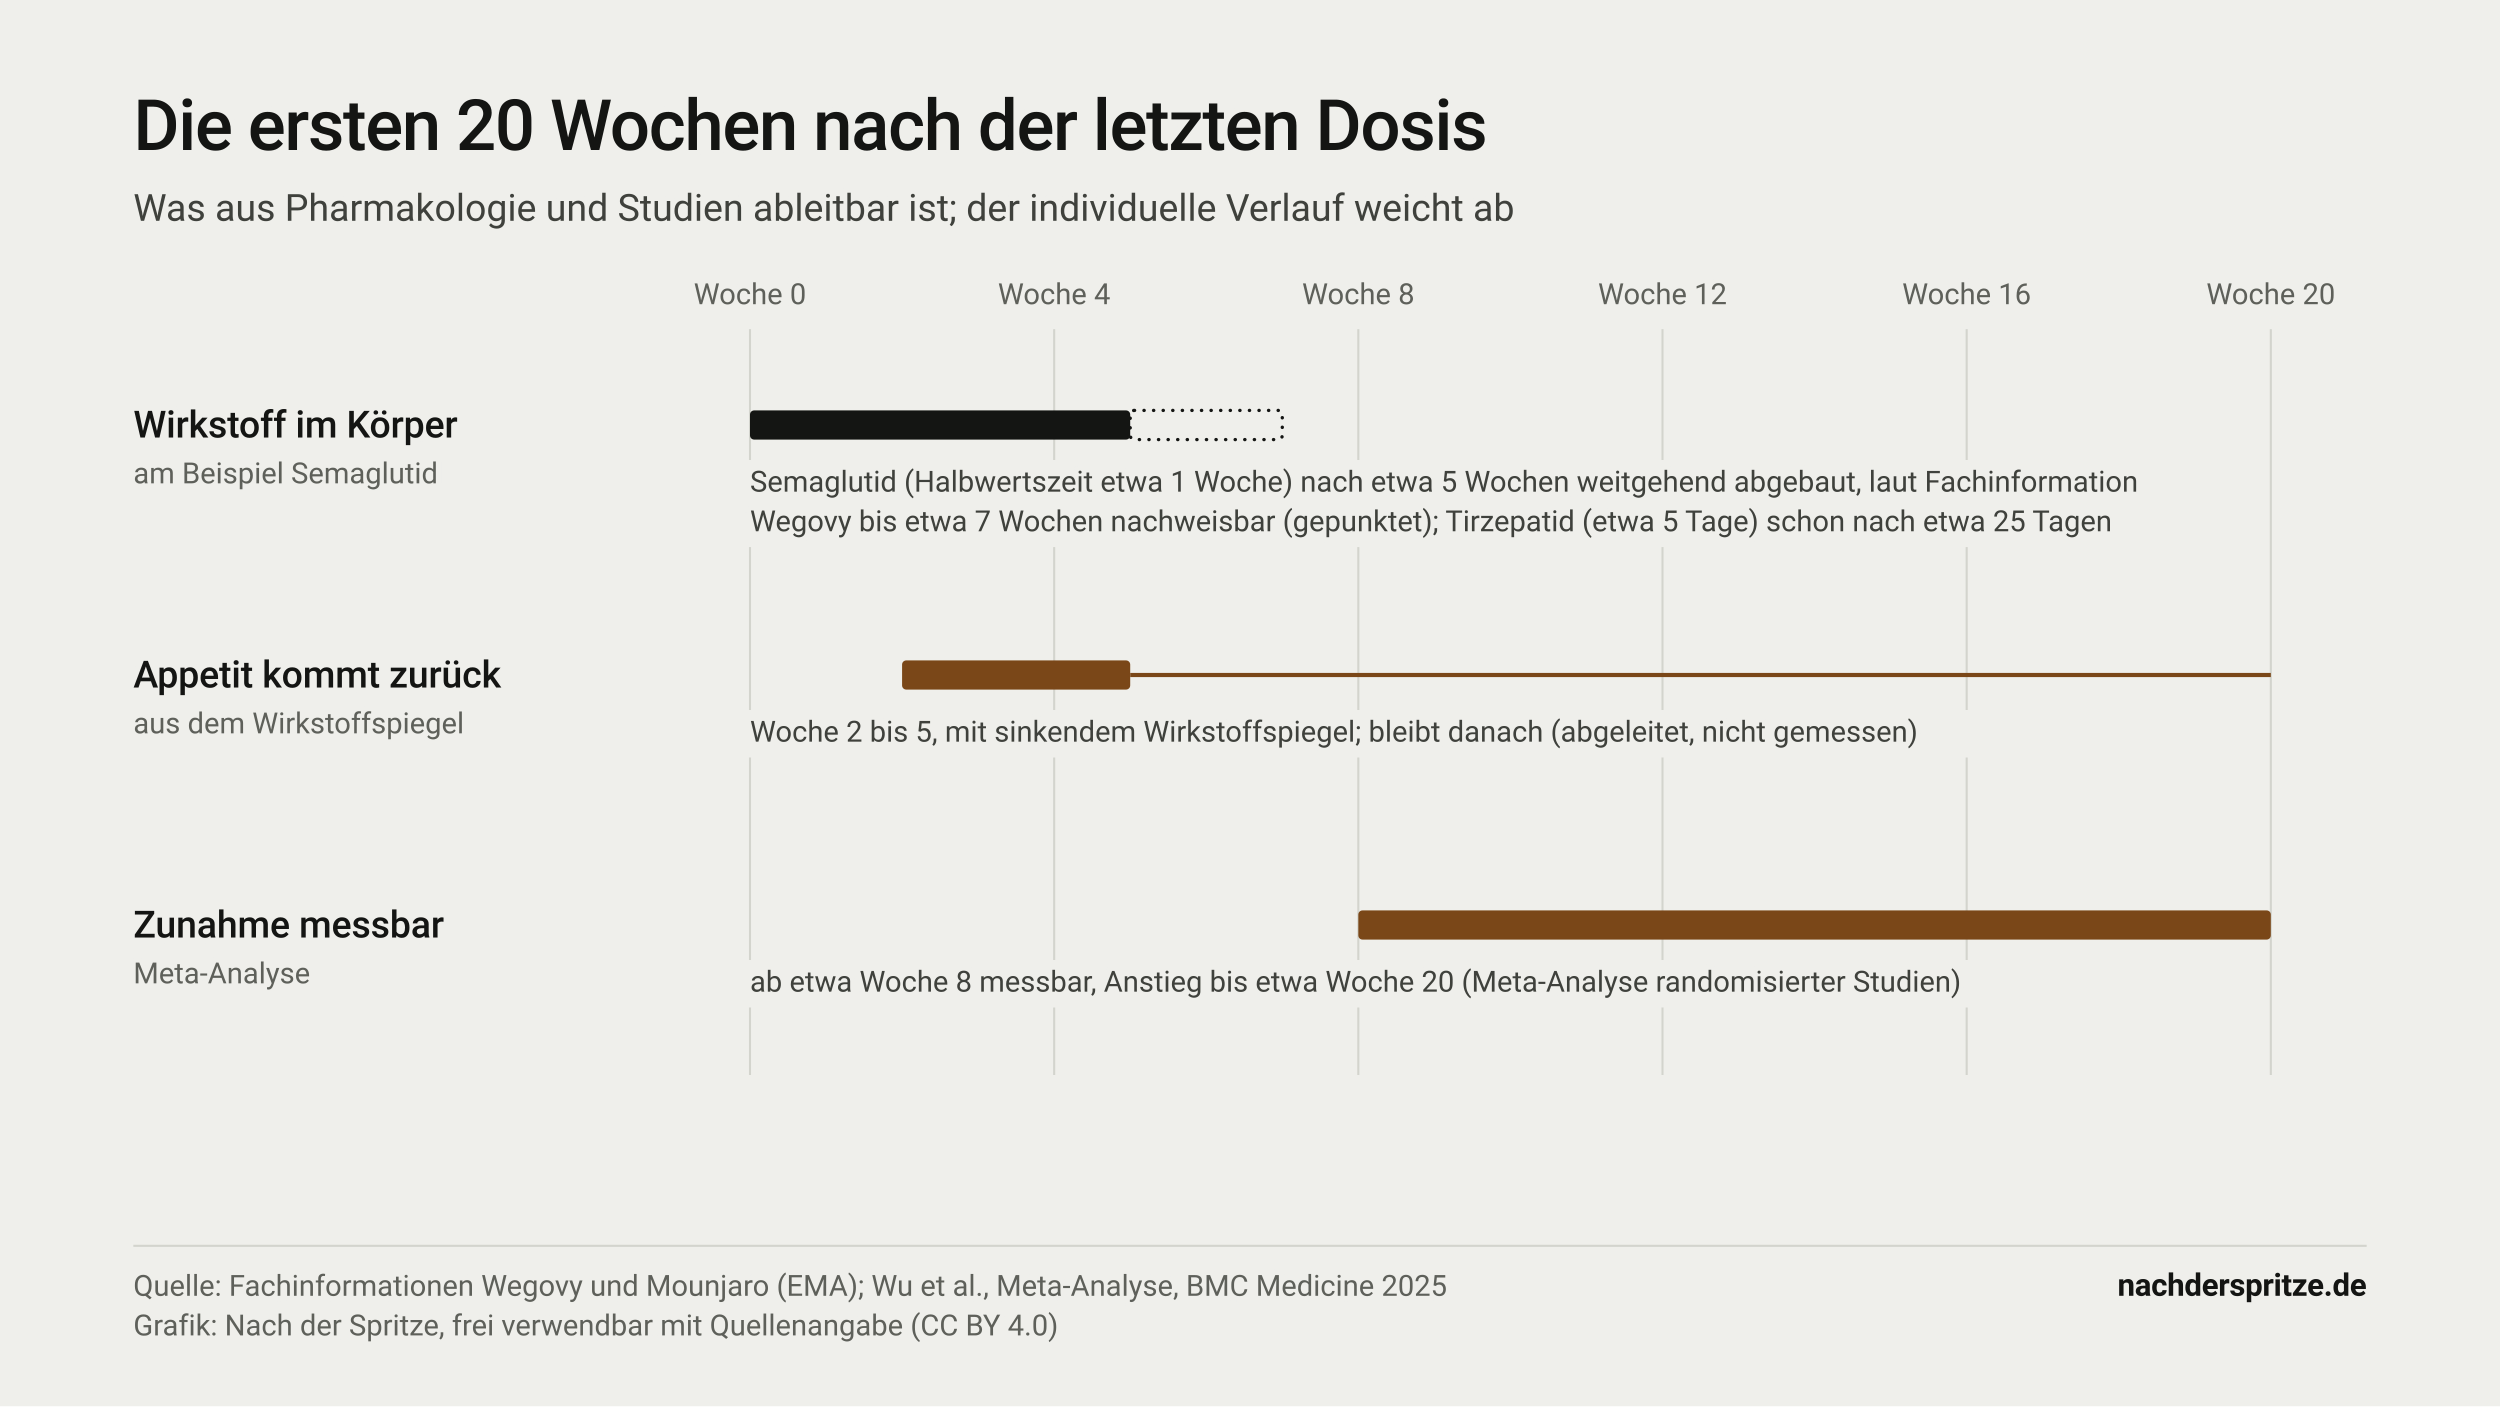
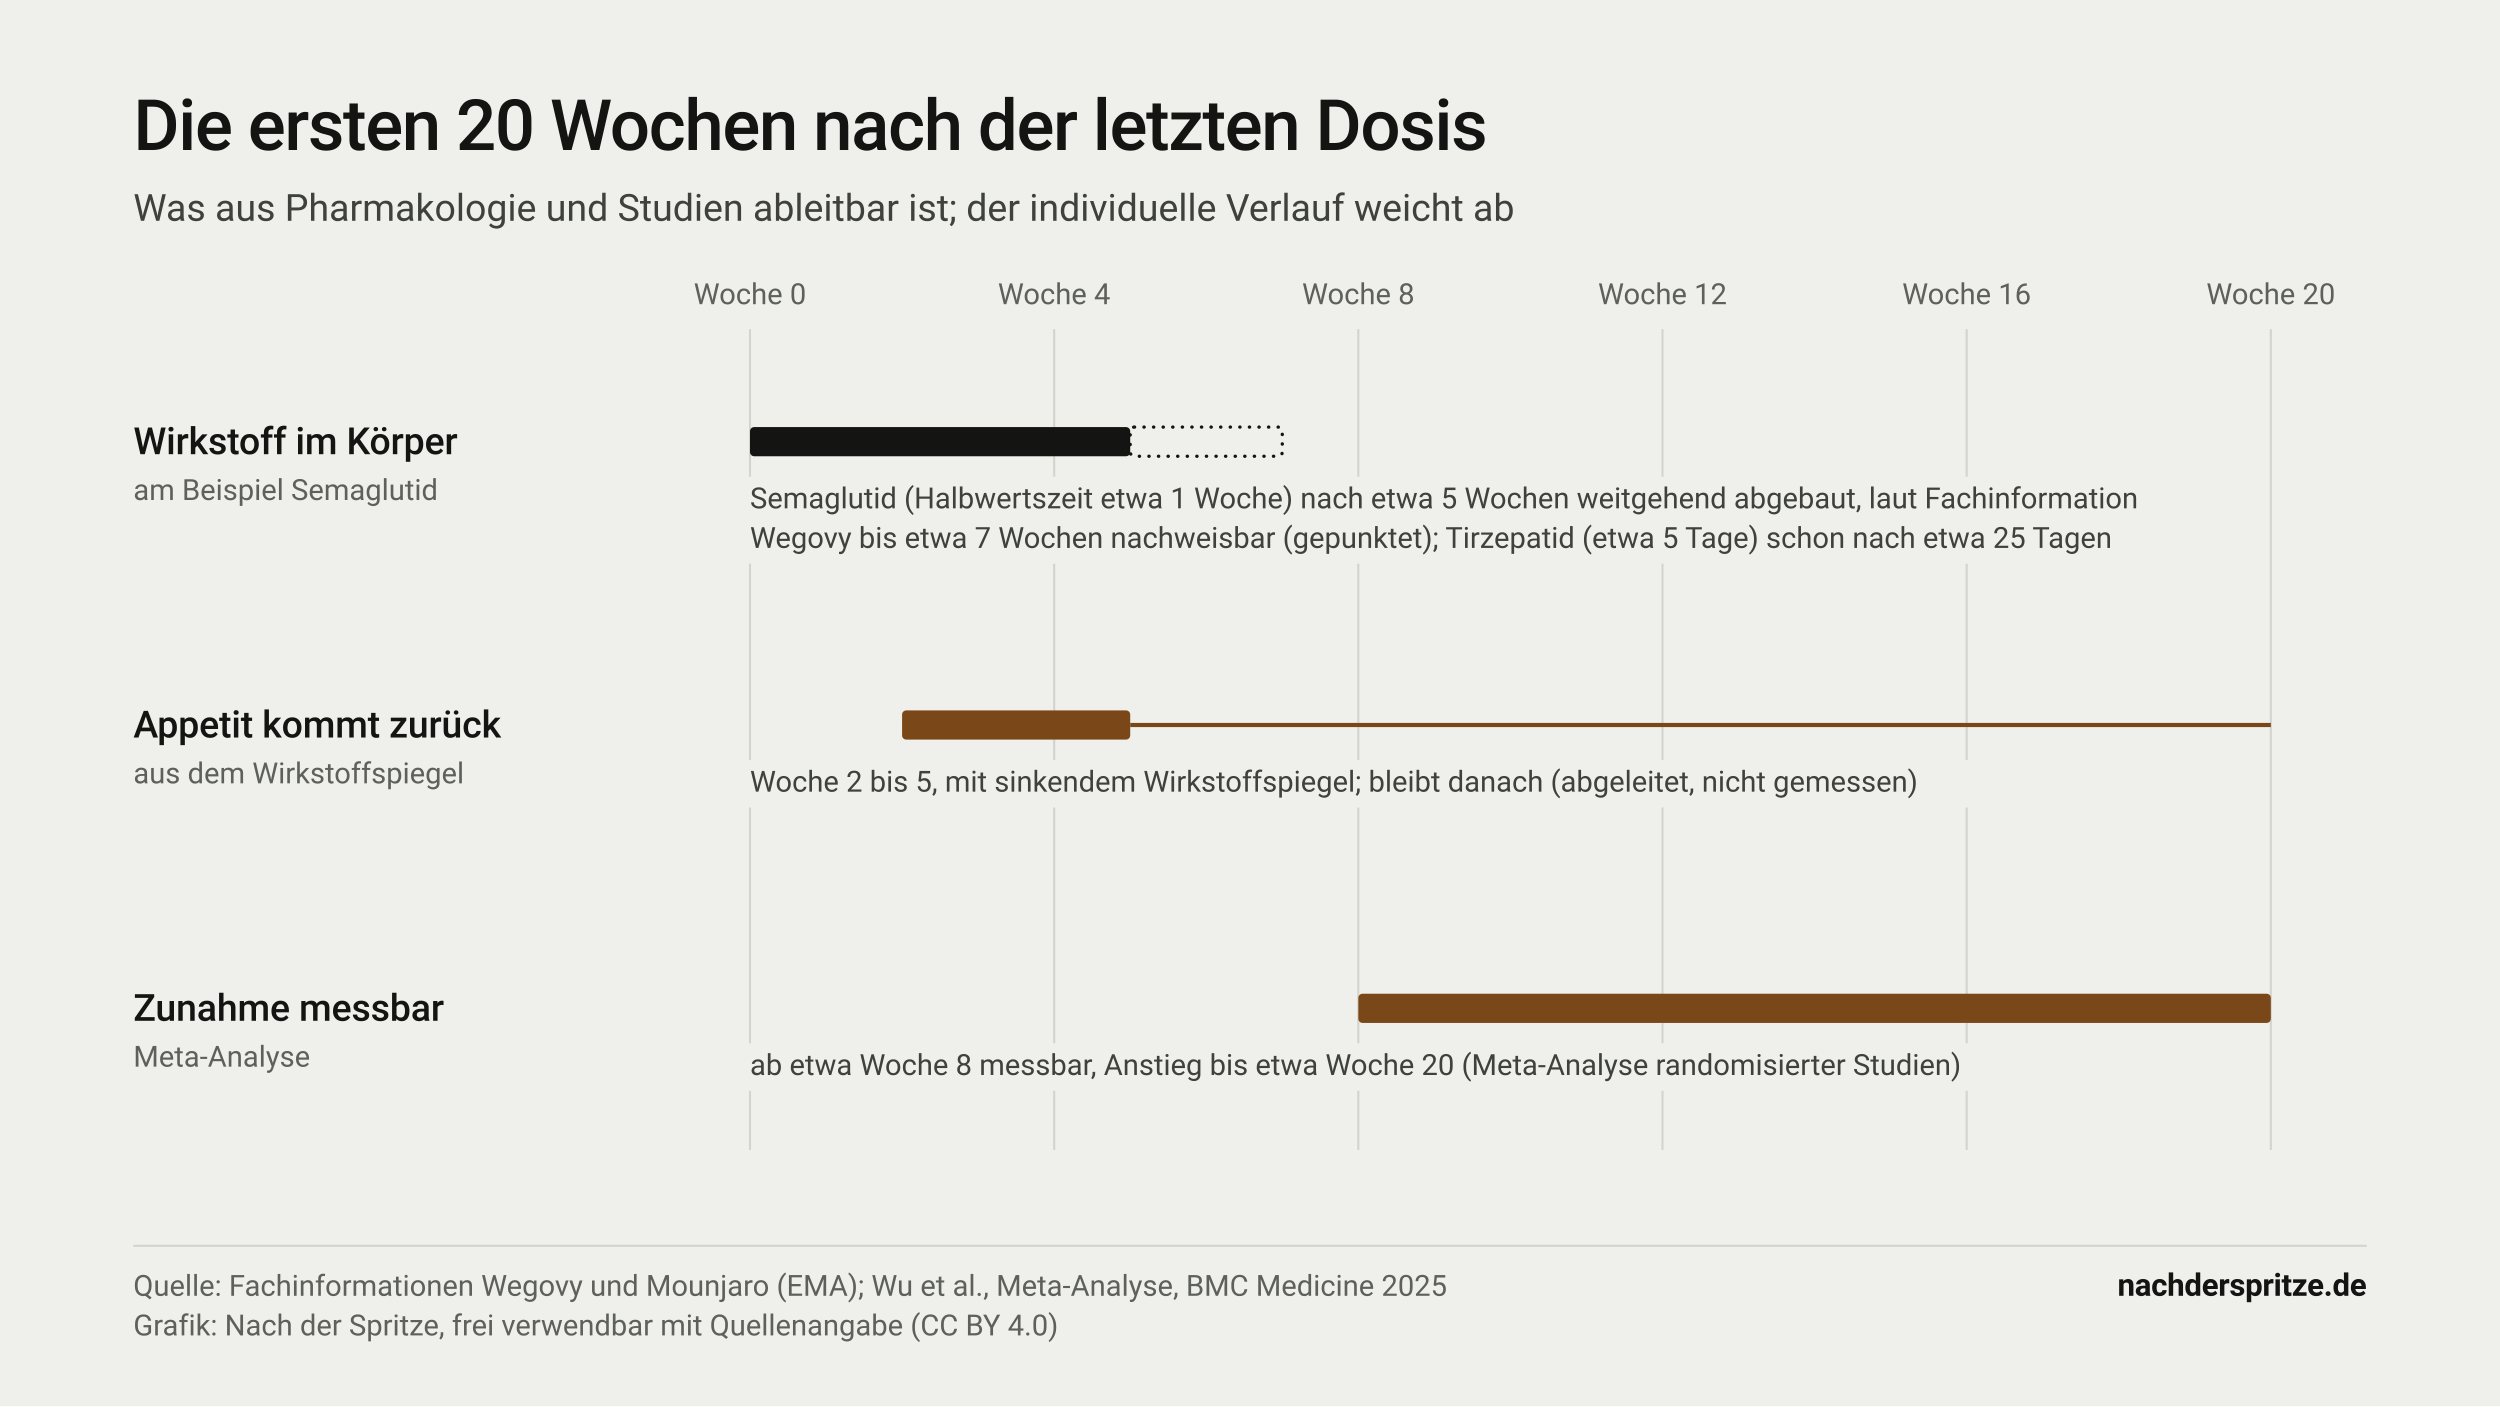
<svg xmlns="http://www.w3.org/2000/svg" width="1200" height="675" viewBox="0 0 1200 675" role="img" aria-labelledby="t d" font-family="'Mona Sans Variable', 'Mona Sans', system-ui, -apple-system, 'Segoe UI', Roboto, Helvetica, Arial, sans-serif">
  <rect width="1200" height="675" fill="#EFEFEB" />
  <text x="64" y="72" font-size="34" font-weight="540" fill="#141513" text-anchor="start" style="font-stretch:116%;letter-spacing:-0.02em" stroke="#EFEFEB" stroke-width="5" stroke-linejoin="round" paint-order="stroke">Die ersten 20 Wochen nach der letzten Dosis</text>
  <text x="64" y="106" font-size="18" font-weight="420" fill="#3F413C" text-anchor="start" style="font-stretch:100%;letter-spacing:0em" stroke="#EFEFEB" stroke-width="5" stroke-linejoin="round" paint-order="stroke">Was aus Pharmakologie und Studien ableitbar ist; der individuelle Verlauf weicht ab</text>
-   <line class="g" x1="360" y1="158" x2="360" y2="220.8" stroke="#D3D4CD" stroke-width="1" />
-   <line class="g" x1="360" y1="262.6" x2="360" y2="340.8" stroke="#D3D4CD" stroke-width="1" />
-   <line class="g" x1="360" y1="363.6" x2="360" y2="460.8" stroke="#D3D4CD" stroke-width="1" />
-   <line class="g" x1="360" y1="483.6" x2="360" y2="516" stroke="#D3D4CD" stroke-width="1" />
+   <line class="g" x1="360" y1="158" x2="360" y2="228.8" stroke="#D3D4CD" stroke-width="1" />
+   <line class="g" x1="360" y1="270.6" x2="360" y2="364.8" stroke="#D3D4CD" stroke-width="1" />
+   <line class="g" x1="360" y1="387.6" x2="360" y2="500.8" stroke="#D3D4CD" stroke-width="1" />
+   <line class="g" x1="360" y1="523.6" x2="360" y2="552" stroke="#D3D4CD" stroke-width="1" />
  <text x="360" y="146" font-size="14" font-weight="440" fill="#5E605A" text-anchor="middle" style="font-stretch:100%;letter-spacing:0em" stroke="#EFEFEB" stroke-width="5" stroke-linejoin="round" paint-order="stroke">Woche 0</text>
-   <line class="g" x1="506" y1="158" x2="506" y2="220.8" stroke="#D3D4CD" stroke-width="1" />
-   <line class="g" x1="506" y1="262.6" x2="506" y2="340.8" stroke="#D3D4CD" stroke-width="1" />
-   <line class="g" x1="506" y1="363.6" x2="506" y2="460.8" stroke="#D3D4CD" stroke-width="1" />
-   <line class="g" x1="506" y1="483.6" x2="506" y2="516" stroke="#D3D4CD" stroke-width="1" />
+   <line class="g" x1="506" y1="158" x2="506" y2="228.8" stroke="#D3D4CD" stroke-width="1" />
+   <line class="g" x1="506" y1="270.6" x2="506" y2="364.8" stroke="#D3D4CD" stroke-width="1" />
+   <line class="g" x1="506" y1="387.6" x2="506" y2="500.8" stroke="#D3D4CD" stroke-width="1" />
+   <line class="g" x1="506" y1="523.6" x2="506" y2="552" stroke="#D3D4CD" stroke-width="1" />
  <text x="506" y="146" font-size="14" font-weight="440" fill="#5E605A" text-anchor="middle" style="font-stretch:100%;letter-spacing:0em" stroke="#EFEFEB" stroke-width="5" stroke-linejoin="round" paint-order="stroke">Woche 4</text>
-   <line class="g" x1="652" y1="158" x2="652" y2="220.8" stroke="#D3D4CD" stroke-width="1" />
-   <line class="g" x1="652" y1="262.6" x2="652" y2="340.8" stroke="#D3D4CD" stroke-width="1" />
-   <line class="g" x1="652" y1="363.6" x2="652" y2="460.8" stroke="#D3D4CD" stroke-width="1" />
-   <line class="g" x1="652" y1="483.6" x2="652" y2="516" stroke="#D3D4CD" stroke-width="1" />
+   <line class="g" x1="652" y1="158" x2="652" y2="228.8" stroke="#D3D4CD" stroke-width="1" />
+   <line class="g" x1="652" y1="270.6" x2="652" y2="364.8" stroke="#D3D4CD" stroke-width="1" />
+   <line class="g" x1="652" y1="387.6" x2="652" y2="500.8" stroke="#D3D4CD" stroke-width="1" />
+   <line class="g" x1="652" y1="523.6" x2="652" y2="552" stroke="#D3D4CD" stroke-width="1" />
  <text x="652" y="146" font-size="14" font-weight="440" fill="#5E605A" text-anchor="middle" style="font-stretch:100%;letter-spacing:0em" stroke="#EFEFEB" stroke-width="5" stroke-linejoin="round" paint-order="stroke">Woche 8</text>
-   <line class="g" x1="798" y1="158" x2="798" y2="220.8" stroke="#D3D4CD" stroke-width="1" />
-   <line class="g" x1="798" y1="262.6" x2="798" y2="340.8" stroke="#D3D4CD" stroke-width="1" />
-   <line class="g" x1="798" y1="363.6" x2="798" y2="460.8" stroke="#D3D4CD" stroke-width="1" />
-   <line class="g" x1="798" y1="483.6" x2="798" y2="516" stroke="#D3D4CD" stroke-width="1" />
+   <line class="g" x1="798" y1="158" x2="798" y2="228.8" stroke="#D3D4CD" stroke-width="1" />
+   <line class="g" x1="798" y1="270.6" x2="798" y2="364.8" stroke="#D3D4CD" stroke-width="1" />
+   <line class="g" x1="798" y1="387.6" x2="798" y2="500.8" stroke="#D3D4CD" stroke-width="1" />
+   <line class="g" x1="798" y1="523.6" x2="798" y2="552" stroke="#D3D4CD" stroke-width="1" />
  <text x="798" y="146" font-size="14" font-weight="440" fill="#5E605A" text-anchor="middle" style="font-stretch:100%;letter-spacing:0em" stroke="#EFEFEB" stroke-width="5" stroke-linejoin="round" paint-order="stroke">Woche 12</text>
-   <line class="g" x1="944" y1="158" x2="944" y2="220.8" stroke="#D3D4CD" stroke-width="1" />
-   <line class="g" x1="944" y1="262.6" x2="944" y2="340.8" stroke="#D3D4CD" stroke-width="1" />
-   <line class="g" x1="944" y1="363.6" x2="944" y2="460.8" stroke="#D3D4CD" stroke-width="1" />
-   <line class="g" x1="944" y1="483.6" x2="944" y2="516" stroke="#D3D4CD" stroke-width="1" />
+   <line class="g" x1="944" y1="158" x2="944" y2="228.8" stroke="#D3D4CD" stroke-width="1" />
+   <line class="g" x1="944" y1="270.6" x2="944" y2="364.8" stroke="#D3D4CD" stroke-width="1" />
+   <line class="g" x1="944" y1="387.6" x2="944" y2="500.8" stroke="#D3D4CD" stroke-width="1" />
+   <line class="g" x1="944" y1="523.6" x2="944" y2="552" stroke="#D3D4CD" stroke-width="1" />
  <text x="944" y="146" font-size="14" font-weight="440" fill="#5E605A" text-anchor="middle" style="font-stretch:100%;letter-spacing:0em" stroke="#EFEFEB" stroke-width="5" stroke-linejoin="round" paint-order="stroke">Woche 16</text>
-   <line class="g" x1="1090" y1="158" x2="1090" y2="516" stroke="#D3D4CD" stroke-width="1" />
+   <line class="g" x1="1090" y1="158" x2="1090" y2="552" stroke="#D3D4CD" stroke-width="1" />
  <text x="1090" y="146" font-size="14" font-weight="440" fill="#5E605A" text-anchor="middle" style="font-stretch:100%;letter-spacing:0em" stroke="#EFEFEB" stroke-width="5" stroke-linejoin="round" paint-order="stroke">Woche 20</text>
-   <text x="64" y="210" font-size="18" font-weight="560" fill="#141513" text-anchor="start" style="font-stretch:108%;letter-spacing:-0.005em" stroke="#EFEFEB" stroke-width="5" stroke-linejoin="round" paint-order="stroke">Wirkstoff im Körper</text>
-   <text x="64" y="232" font-size="14" font-weight="420" fill="#5E605A" text-anchor="start" style="font-stretch:100%;letter-spacing:0em" stroke="#EFEFEB" stroke-width="5" stroke-linejoin="round" paint-order="stroke">am Beispiel Semaglutid</text>
-   <text x="360" y="236" font-size="14" font-weight="420" fill="#3F413C" text-anchor="start" style="font-stretch:100%;letter-spacing:0em" stroke="#EFEFEB" stroke-width="5" stroke-linejoin="round" paint-order="stroke">Semaglutid (Halbwertszeit etwa 1 Woche) nach etwa 5 Wochen weitgehend abgebaut, laut Fachinformation</text>
-   <text x="360" y="255" font-size="14" font-weight="420" fill="#3F413C" text-anchor="start" style="font-stretch:100%;letter-spacing:0em" stroke="#EFEFEB" stroke-width="5" stroke-linejoin="round" paint-order="stroke">Wegovy bis etwa 7 Wochen nachweisbar (gepunktet); Tirzepatid (etwa 5 Tage) schon nach etwa 25 Tagen</text>
-   <text x="64" y="330" font-size="18" font-weight="560" fill="#141513" text-anchor="start" style="font-stretch:108%;letter-spacing:-0.005em" stroke="#EFEFEB" stroke-width="5" stroke-linejoin="round" paint-order="stroke">Appetit kommt zurück</text>
-   <text x="64" y="352" font-size="14" font-weight="420" fill="#5E605A" text-anchor="start" style="font-stretch:100%;letter-spacing:0em" stroke="#EFEFEB" stroke-width="5" stroke-linejoin="round" paint-order="stroke">aus dem Wirkstoffspiegel</text>
-   <text x="360" y="356" font-size="14" font-weight="420" fill="#3F413C" text-anchor="start" style="font-stretch:100%;letter-spacing:0em" stroke="#EFEFEB" stroke-width="5" stroke-linejoin="round" paint-order="stroke">Woche 2 bis 5, mit sinkendem Wirkstoffspiegel; bleibt danach (abgeleitet, nicht gemessen)</text>
-   <text x="64" y="450" font-size="18" font-weight="560" fill="#141513" text-anchor="start" style="font-stretch:108%;letter-spacing:-0.005em" stroke="#EFEFEB" stroke-width="5" stroke-linejoin="round" paint-order="stroke">Zunahme messbar</text>
-   <text x="64" y="472" font-size="14" font-weight="420" fill="#5E605A" text-anchor="start" style="font-stretch:100%;letter-spacing:0em" stroke="#EFEFEB" stroke-width="5" stroke-linejoin="round" paint-order="stroke">Meta-Analyse</text>
-   <text x="360" y="476" font-size="14" font-weight="420" fill="#3F413C" text-anchor="start" style="font-stretch:100%;letter-spacing:0em" stroke="#EFEFEB" stroke-width="5" stroke-linejoin="round" paint-order="stroke">ab etwa Woche 8 messbar, Anstieg bis etwa Woche 20 (Meta-Analyse randomisierter Studien)</text>
-   <rect class="mk" x="360" y="197" width="182.5" height="14" rx="2" fill="#141513" />
-   <rect class="mk" x="542.5" y="197" width="73" height="14" rx="2" fill="none" stroke="#141513" stroke-width="1.6" stroke-dasharray="0.1 4.5" stroke-linecap="round" />
-   <rect class="mk" x="433" y="317" width="109.5" height="14" rx="2" fill="#7A4718" />
-   <line x1="542.5" y1="324" x2="1090" y2="324" stroke="#7A4718" stroke-width="2" />
-   <rect class="mk" x="652" y="437" width="438" height="14" rx="2" fill="#7A4718" />
+   <text x="64" y="218" font-size="18" font-weight="560" fill="#141513" text-anchor="start" style="font-stretch:108%;letter-spacing:-0.005em" stroke="#EFEFEB" stroke-width="5" stroke-linejoin="round" paint-order="stroke">Wirkstoff im Körper</text>
+   <text x="64" y="240" font-size="14" font-weight="420" fill="#5E605A" text-anchor="start" style="font-stretch:100%;letter-spacing:0em" stroke="#EFEFEB" stroke-width="5" stroke-linejoin="round" paint-order="stroke">am Beispiel Semaglutid</text>
+   <text x="360" y="244" font-size="14" font-weight="420" fill="#3F413C" text-anchor="start" style="font-stretch:100%;letter-spacing:0em" stroke="#EFEFEB" stroke-width="5" stroke-linejoin="round" paint-order="stroke">Semaglutid (Halbwertszeit etwa 1 Woche) nach etwa 5 Wochen weitgehend abgebaut, laut Fachinformation</text>
+   <text x="360" y="263" font-size="14" font-weight="420" fill="#3F413C" text-anchor="start" style="font-stretch:100%;letter-spacing:0em" stroke="#EFEFEB" stroke-width="5" stroke-linejoin="round" paint-order="stroke">Wegovy bis etwa 7 Wochen nachweisbar (gepunktet); Tirzepatid (etwa 5 Tage) schon nach etwa 25 Tagen</text>
+   <text x="64" y="354" font-size="18" font-weight="560" fill="#141513" text-anchor="start" style="font-stretch:108%;letter-spacing:-0.005em" stroke="#EFEFEB" stroke-width="5" stroke-linejoin="round" paint-order="stroke">Appetit kommt zurück</text>
+   <text x="64" y="376" font-size="14" font-weight="420" fill="#5E605A" text-anchor="start" style="font-stretch:100%;letter-spacing:0em" stroke="#EFEFEB" stroke-width="5" stroke-linejoin="round" paint-order="stroke">aus dem Wirkstoffspiegel</text>
+   <text x="360" y="380" font-size="14" font-weight="420" fill="#3F413C" text-anchor="start" style="font-stretch:100%;letter-spacing:0em" stroke="#EFEFEB" stroke-width="5" stroke-linejoin="round" paint-order="stroke">Woche 2 bis 5, mit sinkendem Wirkstoffspiegel; bleibt danach (abgeleitet, nicht gemessen)</text>
+   <text x="64" y="490" font-size="18" font-weight="560" fill="#141513" text-anchor="start" style="font-stretch:108%;letter-spacing:-0.005em" stroke="#EFEFEB" stroke-width="5" stroke-linejoin="round" paint-order="stroke">Zunahme messbar</text>
+   <text x="64" y="512" font-size="14" font-weight="420" fill="#5E605A" text-anchor="start" style="font-stretch:100%;letter-spacing:0em" stroke="#EFEFEB" stroke-width="5" stroke-linejoin="round" paint-order="stroke">Meta-Analyse</text>
+   <text x="360" y="516" font-size="14" font-weight="420" fill="#3F413C" text-anchor="start" style="font-stretch:100%;letter-spacing:0em" stroke="#EFEFEB" stroke-width="5" stroke-linejoin="round" paint-order="stroke">ab etwa Woche 8 messbar, Anstieg bis etwa Woche 20 (Meta-Analyse randomisierter Studien)</text>
+   <rect class="mk" x="360" y="205" width="182.5" height="14" rx="2" fill="#141513" />
+   <rect class="mk" x="542.5" y="205" width="73" height="14" rx="2" fill="none" stroke="#141513" stroke-width="1.6" stroke-dasharray="0.1 4.5" stroke-linecap="round" />
+   <rect class="mk" x="433" y="341" width="109.5" height="14" rx="2" fill="#7A4718" />
+   <line x1="542.5" y1="348" x2="1090" y2="348" stroke="#7A4718" stroke-width="2" />
+   <rect class="mk" x="652" y="477" width="438" height="14" rx="2" fill="#7A4718" />
  <line class="fy" x1="64" y1="598" x2="1136" y2="598" stroke="#D3D4CD" stroke-width="1" />
  <text x="64" y="622" font-size="14" font-weight="420" fill="#5E605A" text-anchor="start" style="font-stretch:100%;letter-spacing:0em" stroke="#EFEFEB" stroke-width="5" stroke-linejoin="round" paint-order="stroke" class="ft">Quelle: Fachinformationen Wegovy und Mounjaro (EMA); Wu et al., Meta-Analyse, BMC Medicine 2025</text>
  <text x="64" y="641" font-size="14" font-weight="420" fill="#5E605A" text-anchor="start" style="font-stretch:100%;letter-spacing:0em" stroke="#EFEFEB" stroke-width="5" stroke-linejoin="round" paint-order="stroke" class="ft">Grafik: Nach der Spritze, frei verwendbar mit Quellenangabe (CC BY 4.0)</text>
  <text x="1136" y="622" font-size="15" font-weight="600" fill="#141513" text-anchor="end" style="font-stretch:125%;letter-spacing:-0.01em" stroke="#EFEFEB" stroke-width="5" stroke-linejoin="round" paint-order="stroke" class="ft">nachderspritze.de</text>
</svg>
